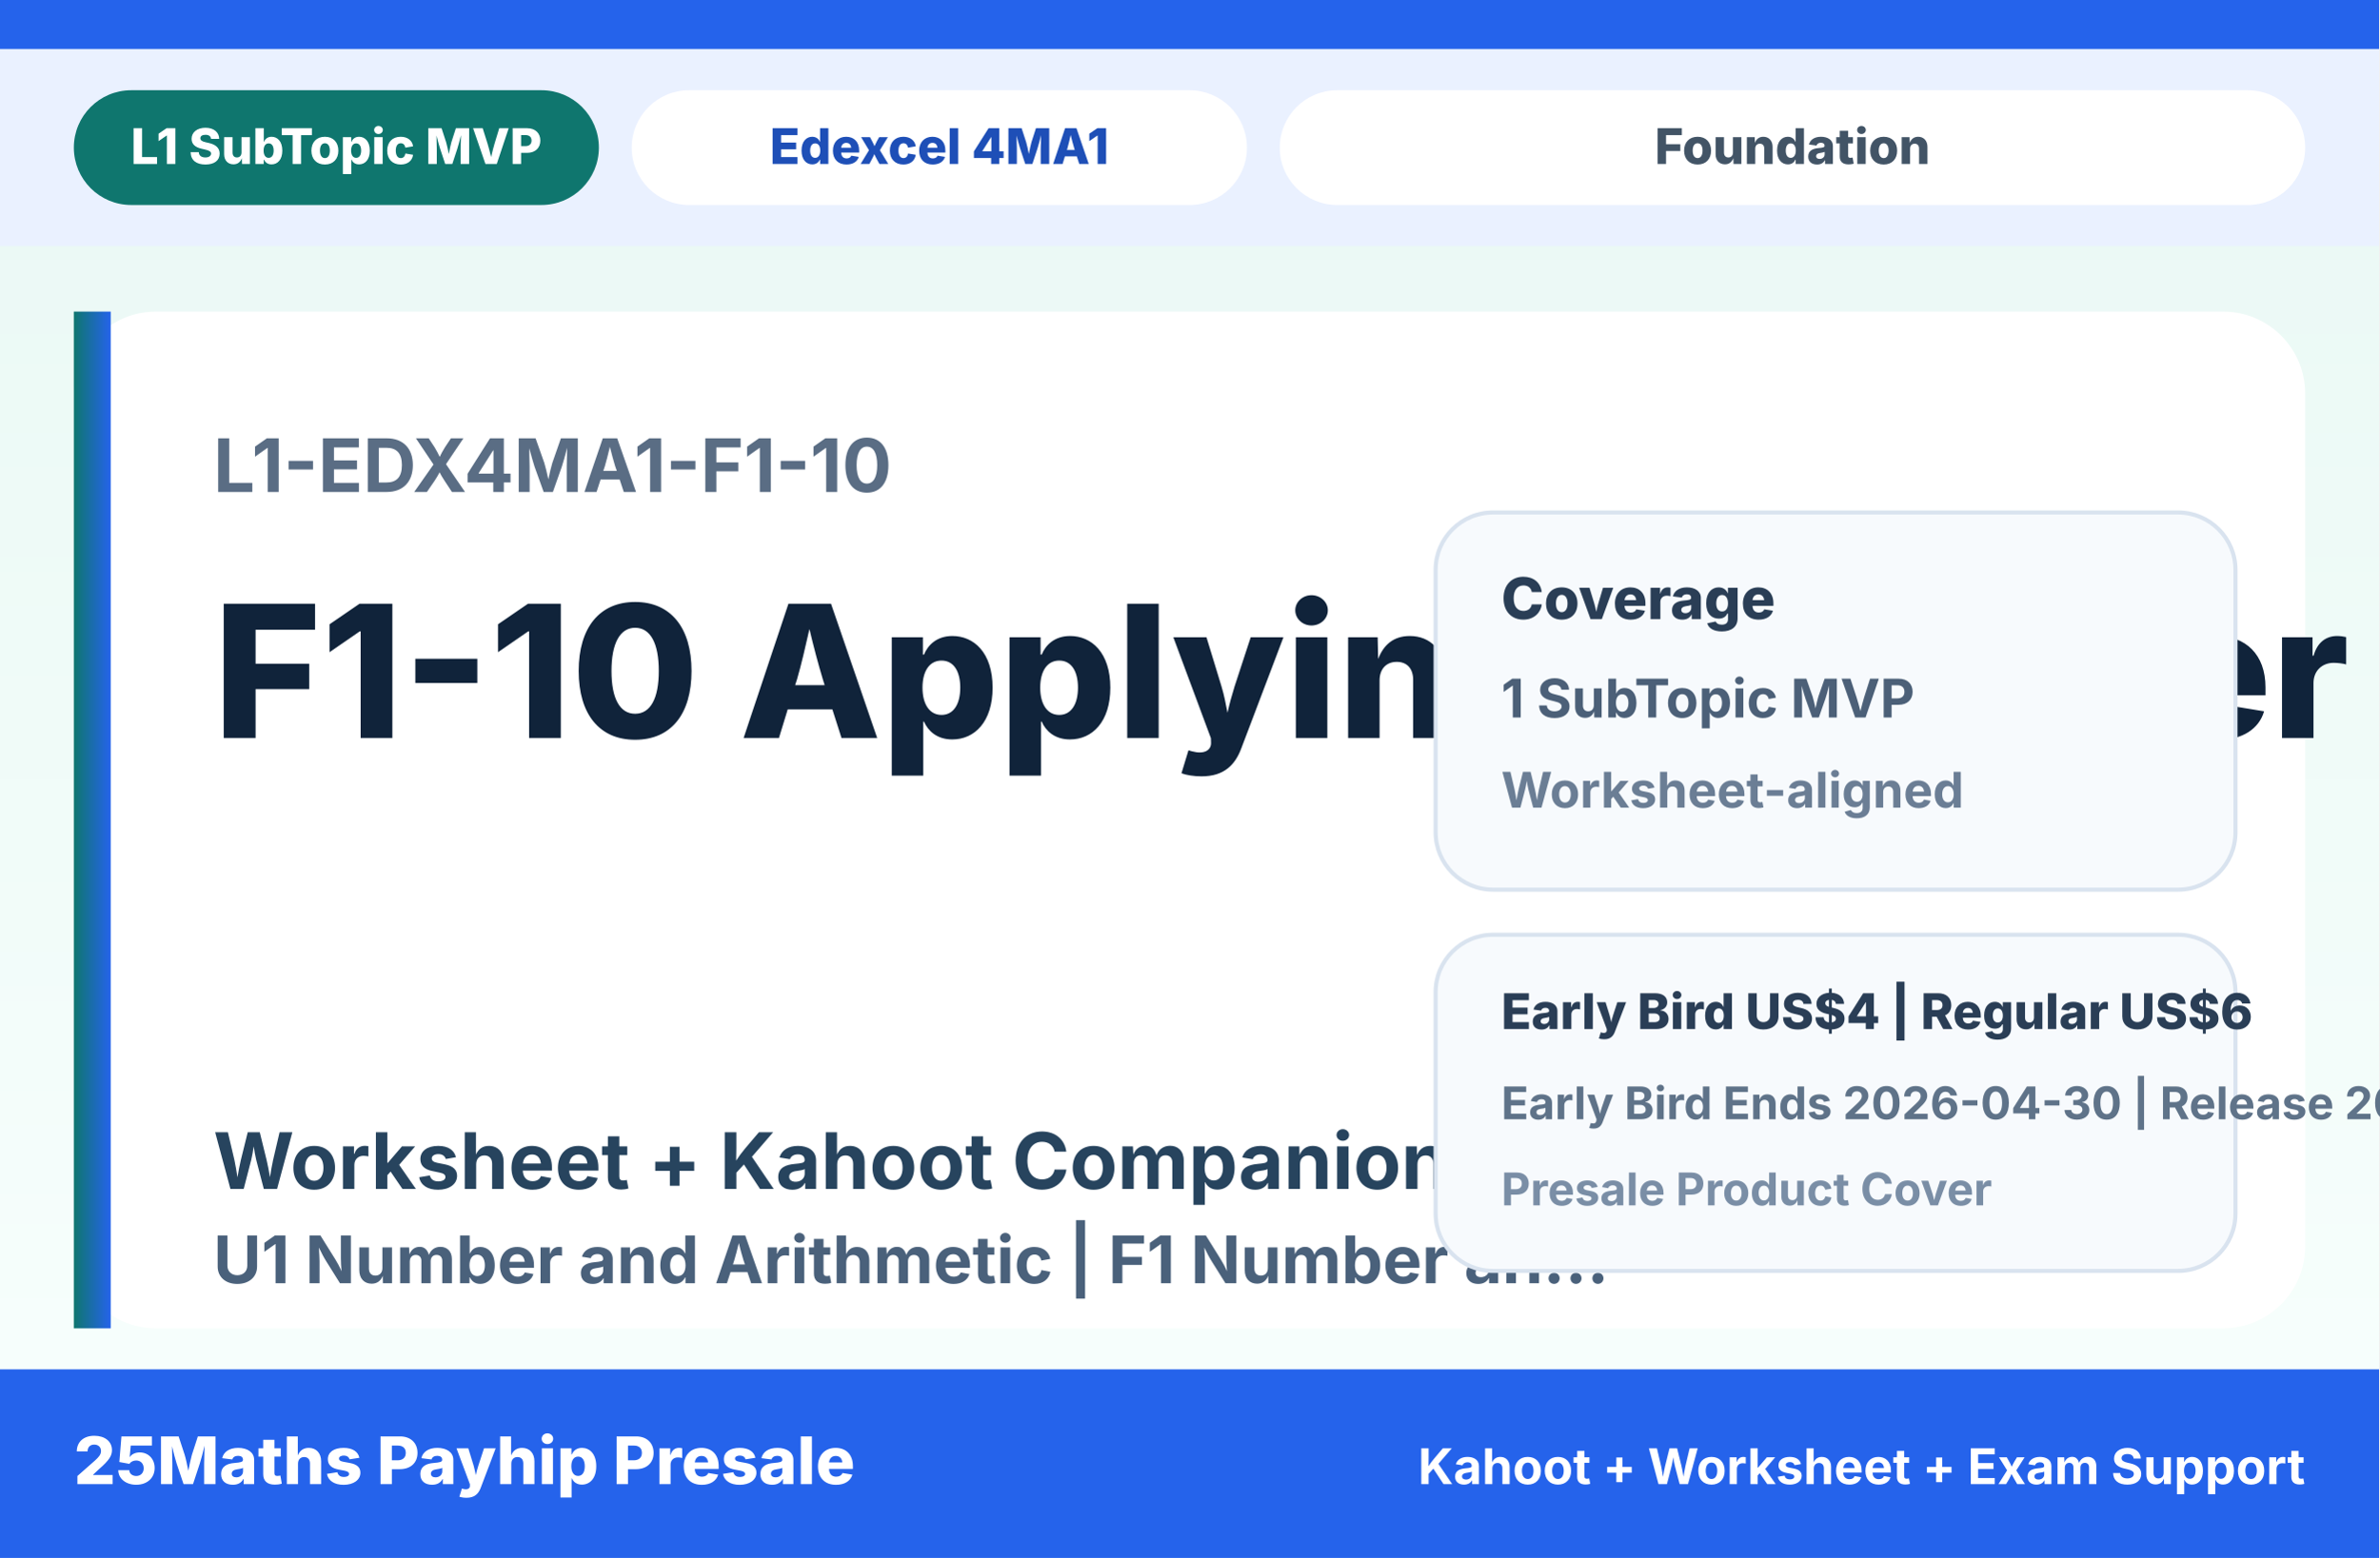
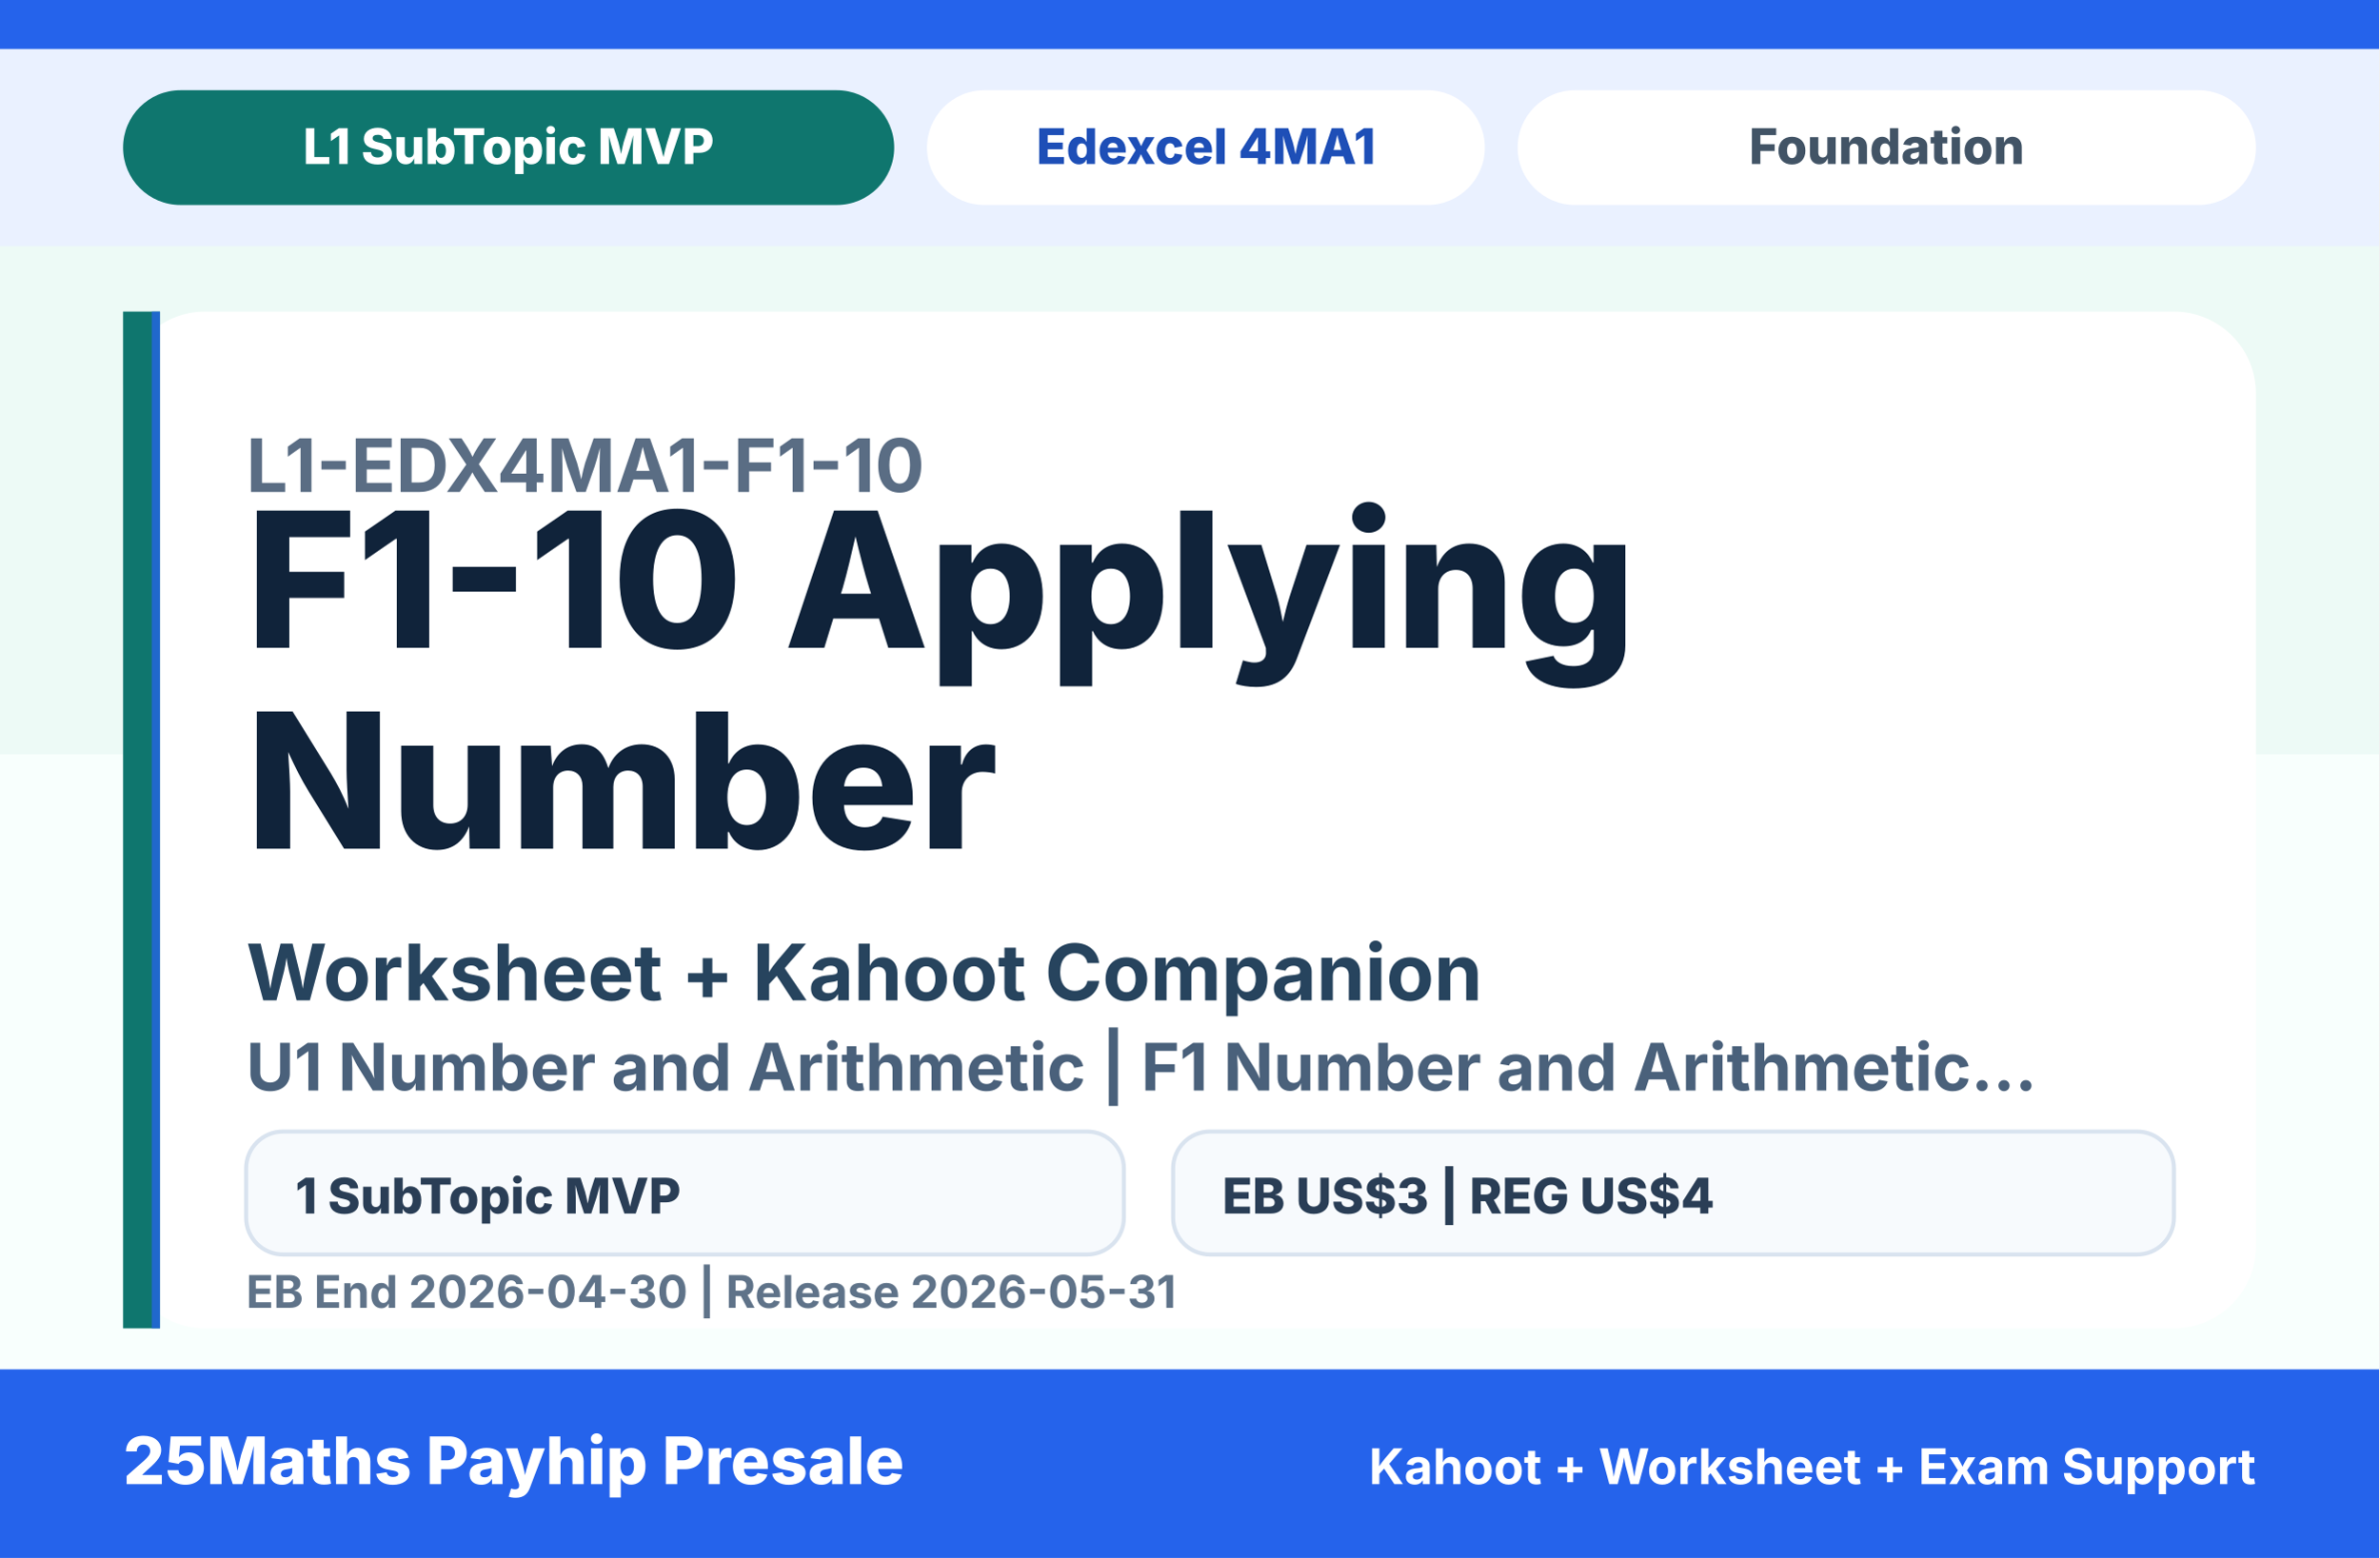
<svg xmlns="http://www.w3.org/2000/svg" width="2320" height="1520" viewBox="0 0 580 380" role="img" aria-label="L1-EDX4MA1-F1-10 cover">
-   <defs>
-     <linearGradient id="bg" x1="0" y1="0" x2="0" y2="1">
-       <stop offset="0%" stop-color="#E9F8F4" />
-       <stop offset="100%" stop-color="#F8FFFD" />
-     </linearGradient>
-     <linearGradient id="stripe" x1="0" y1="0" x2="1" y2="0">
-       <stop offset="0%" stop-color="#0F766E" />
-       <stop offset="100%" stop-color="#2563EB" />
-     </linearGradient>
-   </defs>
-   <rect width="580" height="380" fill="url(#bg)" />
+   <rect width="580" height="380" fill="#F8FFFD" />
+   <rect width="580" height="184" fill="#E9F8F4" opacity="0.75" />
  <rect x="0" y="0" width="580" height="12" fill="#2563EB" />
  <rect x="0" y="12" width="580" height="48" fill="#EAF1FF" />
-   <rect x="18" y="22" width="128" height="28" rx="14" fill="#0F766E" />
-   <text x="82" y="40" text-anchor="middle" font-family="Avenir Next, Inter, Arial, sans-serif" font-size="12" font-weight="800" fill="#FFFFFF">L1 SubTopic MVP</text>
-   <rect x="154" y="22" width="150" height="28" rx="14" fill="#FFFFFF" />
-   <text x="229" y="40" text-anchor="middle" font-family="Avenir Next, Inter, Arial, sans-serif" font-size="12" font-weight="800" fill="#1E4FB7">Edexcel 4MA1</text>
-   <rect x="312" y="22" width="250" height="28" rx="14" fill="#FFFFFF" />
-   <text x="437" y="40" text-anchor="middle" font-family="Avenir Next, Inter, Arial, sans-serif" font-size="12" font-weight="800" fill="#425466">Foundation</text>
-   <rect x="18" y="76" width="544" height="248" rx="20" fill="#FFFFFF" />
-   <rect x="18" y="76" width="9" height="248" fill="url(#stripe)" />
-   <text x="52" y="120" font-family="Avenir Next, Inter, Arial, sans-serif" font-size="18" font-weight="700" fill="#5A6D84">L1-EDX4MA1-F1-10</text>
-   <text x="52" y="180" font-family="Avenir Next, Inter, Arial, sans-serif" font-size="45" font-weight="800" fill="#10233A">F1-10 Applying Number</text>
-   <text x="52" y="290" font-family="Avenir Next, Inter, Arial, sans-serif" font-size="19" font-weight="700" fill="#27445E">Worksheet + Kahoot Companion</text>
-   <text x="52" y="313" font-family="Avenir Next, Inter, Arial, sans-serif" font-size="16" font-weight="700" fill="#4A617B">U1 Number and Arithmetic | F1 Number an...</text>
-   <rect x="350" y="125" width="195" height="92" rx="14" fill="#F7FAFD" stroke="#D9E3EF" />
-   <text x="366" y="151" font-family="Avenir Next, Inter, Arial, sans-serif" font-size="14" font-weight="800" fill="#2A3E56">Coverage</text>
-   <text x="366" y="175" font-family="Avenir Next, Inter, Arial, sans-serif" font-size="13" font-weight="700" fill="#4C6078">1 SubTopic MVP</text>
-   <text x="366" y="197" font-family="Avenir Next, Inter, Arial, sans-serif" font-size="12" font-weight="700" fill="#6B7E95">Worksheet-aligned</text>
-   <rect x="350" y="228" width="195" height="82" rx="14" fill="#F7FAFD" stroke="#D9E3EF" />
-   <text x="366" y="251" font-family="Avenir Next, Inter, Arial, sans-serif" font-size="12" font-weight="800" fill="#2A3E56">Early Bird US$4   |   Regular US$6</text>
-   <text x="366" y="273" font-family="Avenir Next, Inter, Arial, sans-serif" font-size="11" font-weight="700" fill="#5F7389">Early Bird Ends 2026-04-30   |   Release 2026-05-31</text>
-   <text x="366" y="294" font-family="Avenir Next, Inter, Arial, sans-serif" font-size="11" font-weight="700" fill="#7A8EA6">Presale Product Cover</text>
+   <rect x="30" y="22" width="188" height="28" rx="14" fill="#0F766E" />
+   <text x="124" y="40" text-anchor="middle" font-family="Avenir Next, Inter, Arial, sans-serif" font-size="12" font-weight="800" fill="#FFFFFF">L1 SubTopic MVP</text>
+   <rect x="226" y="22" width="136" height="28" rx="14" fill="#FFFFFF" />
+   <text x="294" y="40" text-anchor="middle" font-family="Avenir Next, Inter, Arial, sans-serif" font-size="12" font-weight="800" fill="#1E4FB7">Edexcel 4MA1</text>
+   <rect x="370" y="22" width="180" height="28" rx="14" fill="#FFFFFF" />
+   <text x="460" y="40" text-anchor="middle" font-family="Avenir Next, Inter, Arial, sans-serif" font-size="12" font-weight="800" fill="#425466">Foundation</text>
+   <rect x="30" y="76" width="520" height="248" rx="20" fill="#FFFFFF" />
+   <rect x="30" y="76" width="9" height="248" fill="#0F766E" />
+   <rect x="37" y="76" width="2" height="248" fill="#2563EB" opacity="0.75" />
+   <text x="60" y="120" font-family="Avenir Next, Inter, Arial, sans-serif" font-size="18" font-weight="700" fill="#5A6D84">L1-EDX4MA1-F1-10</text>
+   <text x="60" y="158" font-family="Avenir Next, Inter, Arial, sans-serif" font-size="46" font-weight="800" fill="#10233A">F1-10 Applying</text>
+   <text x="60" y="207" font-family="Avenir Next, Inter, Arial, sans-serif" font-size="46" font-weight="800" fill="#10233A">Number</text>
+   <text x="60" y="244" font-family="Avenir Next, Inter, Arial, sans-serif" font-size="19" font-weight="700" fill="#27445E">Worksheet + Kahoot Companion</text>
+   <text x="60" y="266" font-family="Avenir Next, Inter, Arial, sans-serif" font-size="16" font-weight="700" fill="#4A617B">U1 Number and Arithmetic | F1 Number and Arithmetic...</text>
+   <rect x="60" y="276" width="214" height="30" rx="9" fill="#F7FAFD" stroke="#D9E3EF" />
+   <text x="72" y="296" font-family="Avenir Next, Inter, Arial, sans-serif" font-size="12" font-weight="800" fill="#2A3E56">1 SubTopic MVP</text>
+   <rect x="286" y="276" width="244" height="30" rx="9" fill="#F7FAFD" stroke="#D9E3EF" />
+   <text x="298" y="296" font-family="Avenir Next, Inter, Arial, sans-serif" font-size="12" font-weight="800" fill="#2A3E56">EB US$3 | REG US$4</text>
+   <text x="60" y="319" font-family="Avenir Next, Inter, Arial, sans-serif" font-size="11" font-weight="700" fill="#5F7389">EB End 2026-04-30 | Release 2026-05-31</text>
  <rect x="0" y="334" width="580" height="46" fill="#2563EB" />
-   <text x="18" y="362" font-family="Avenir Next, Inter, Arial, sans-serif" font-size="16" font-weight="800" fill="#FFFFFF">25Maths Payhip Presale</text>
-   <text x="562" y="362" text-anchor="end" font-family="Avenir Next, Inter, Arial, sans-serif" font-size="12" font-weight="700" fill="#FFFFFF">Kahoot + Worksheet + Exam Support</text>
+   <text x="30" y="362" font-family="Avenir Next, Inter, Arial, sans-serif" font-size="16" font-weight="800" fill="#FFFFFF">25Maths Payhip Presale</text>
+   <text x="550" y="362" text-anchor="end" font-family="Avenir Next, Inter, Arial, sans-serif" font-size="12" font-weight="700" fill="#FFFFFF">Kahoot + Worksheet + Exam Support</text>
</svg>
